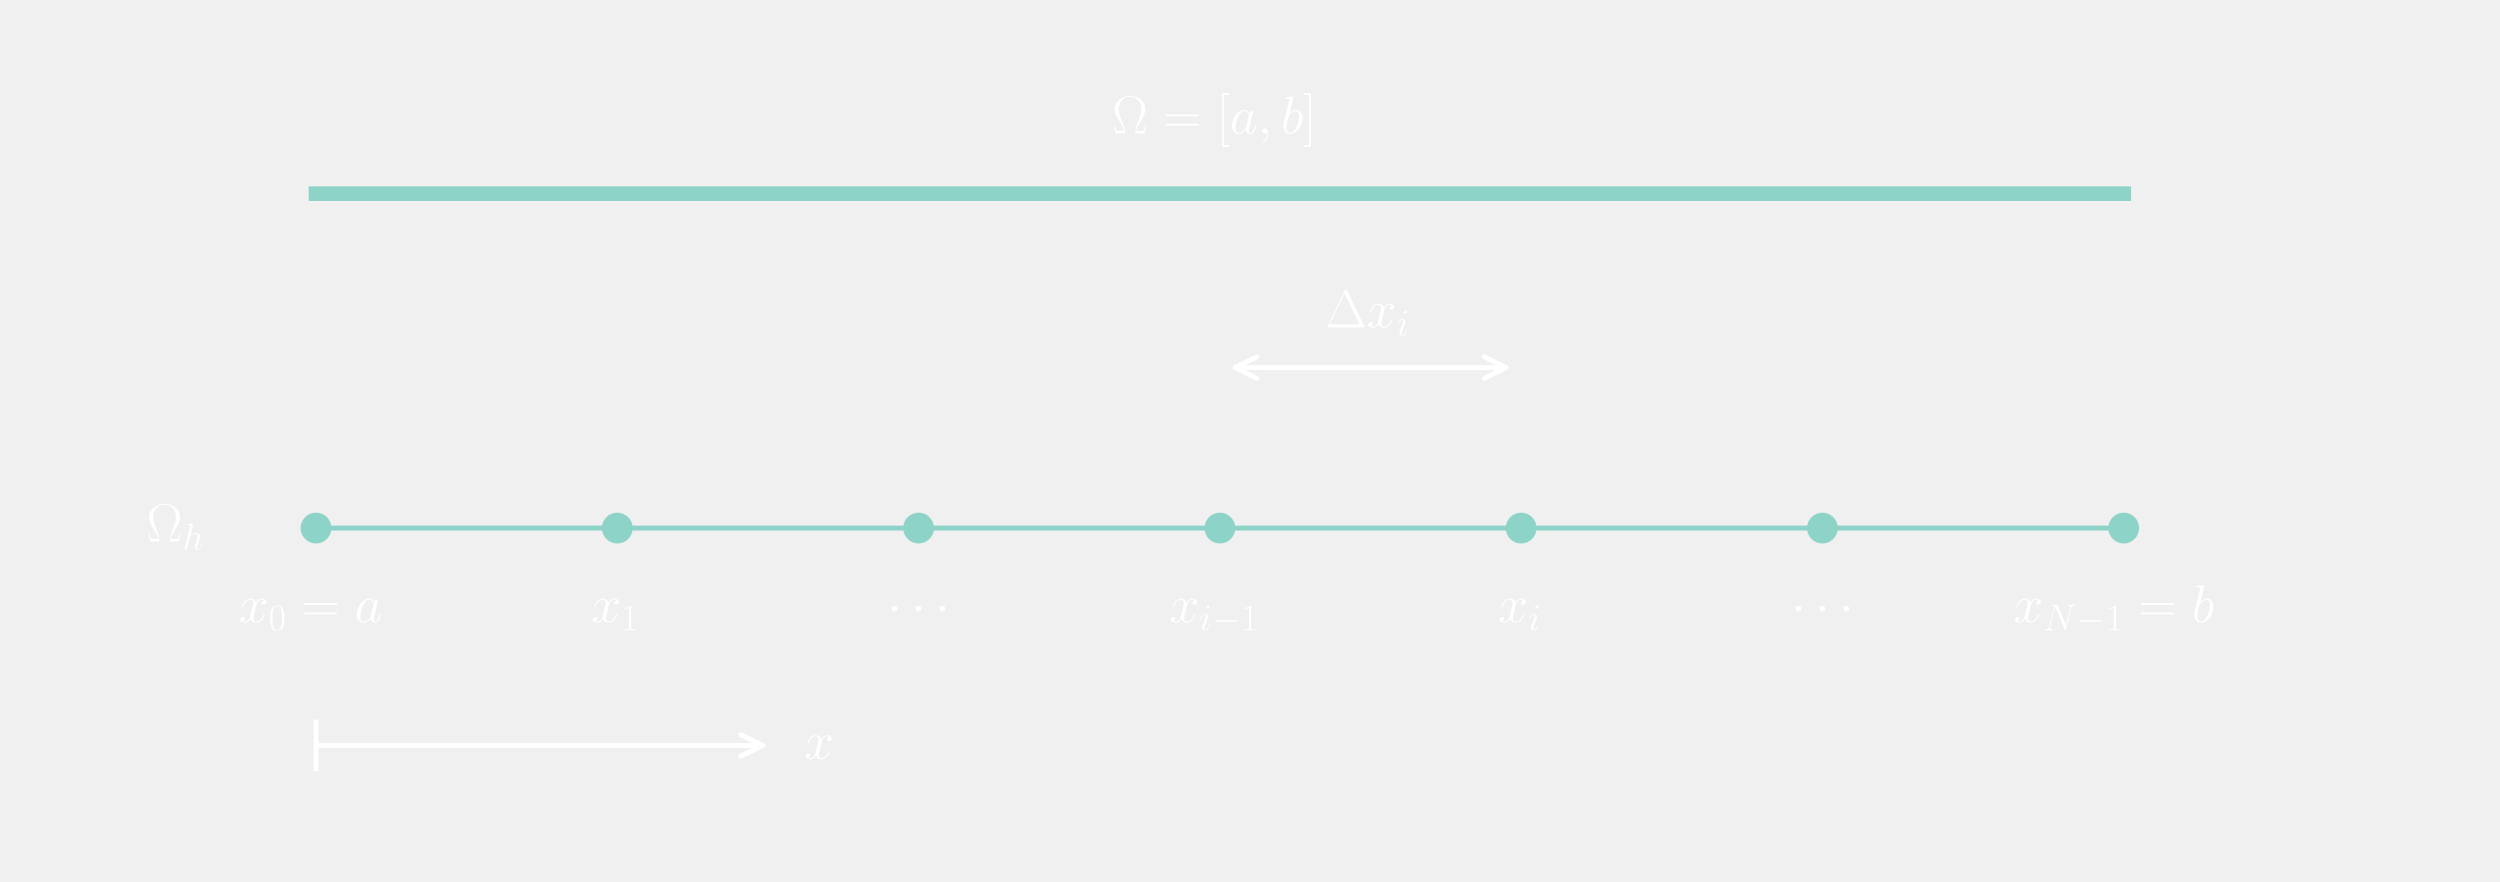
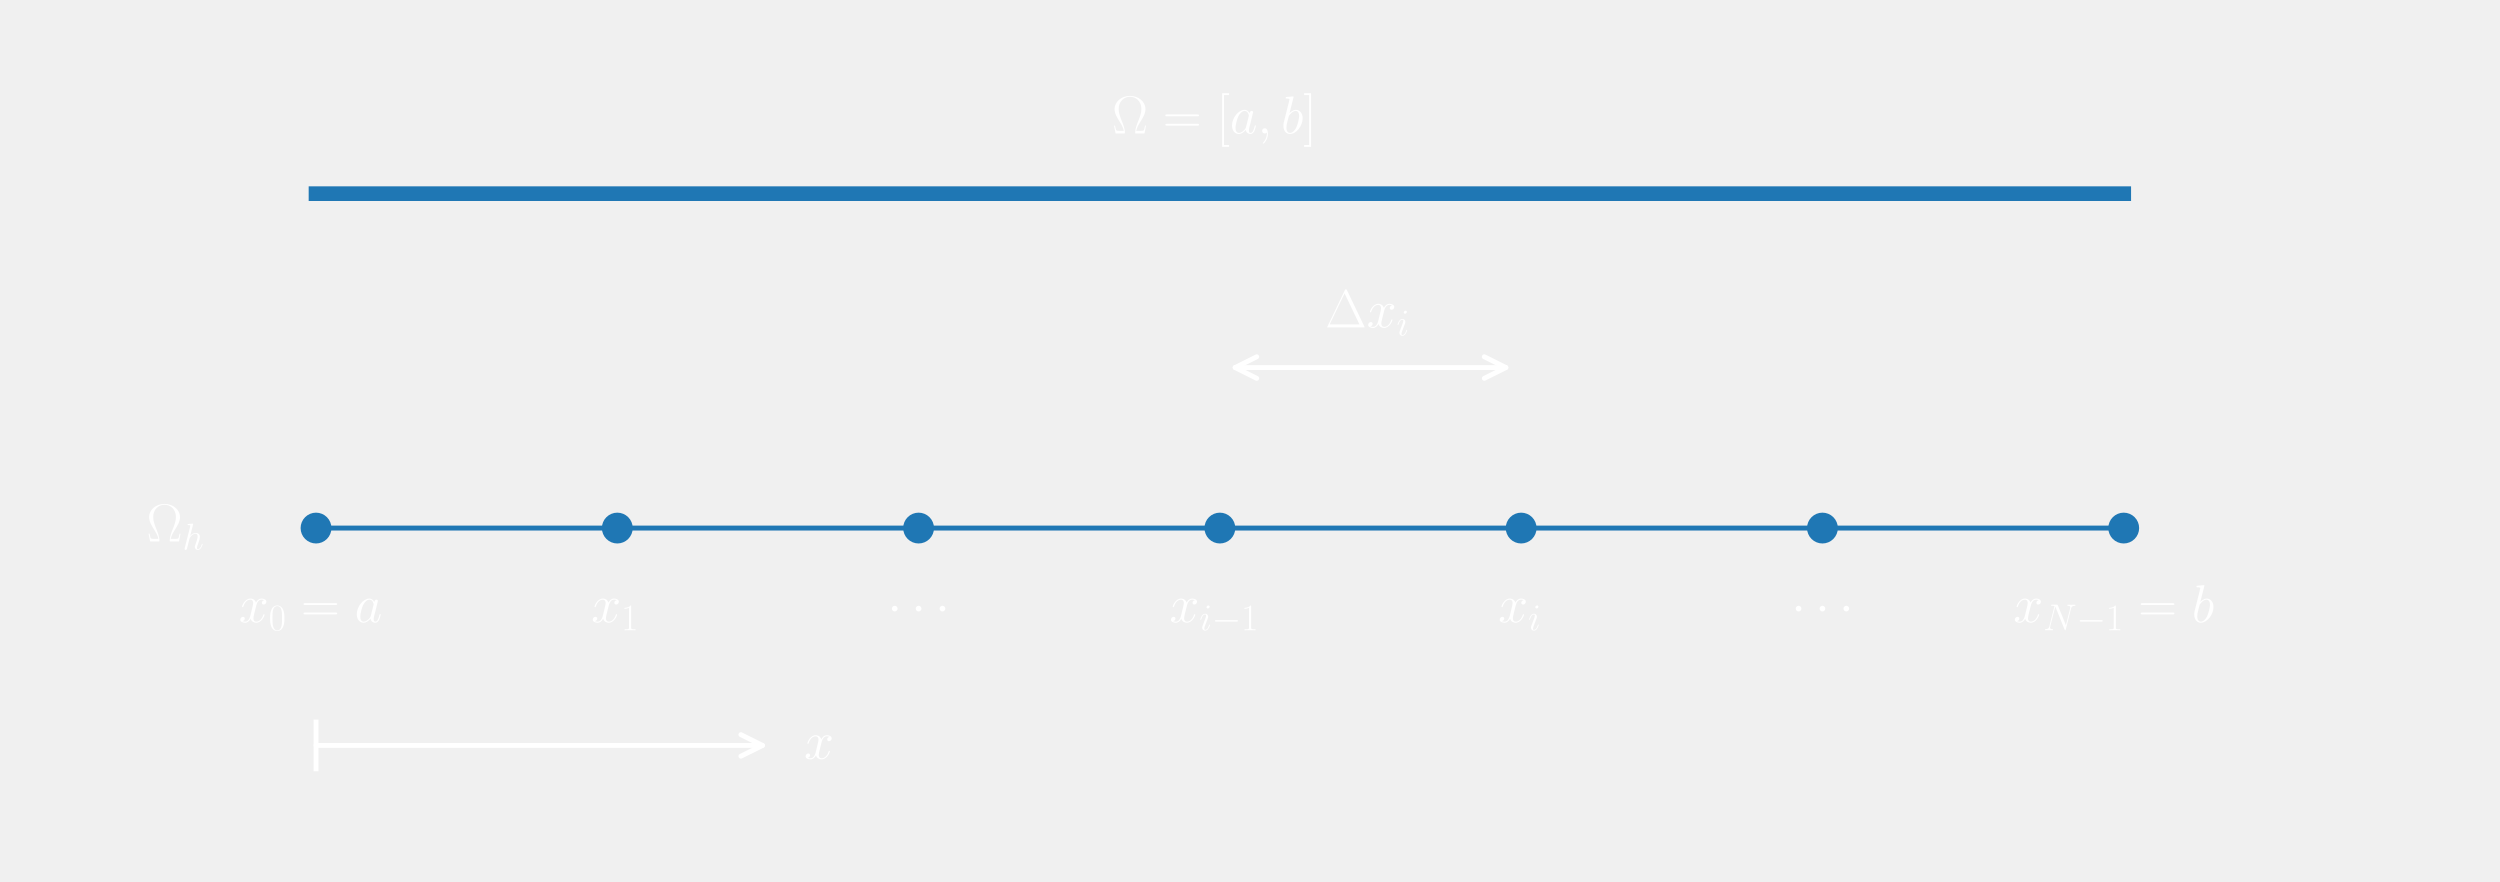
<svg xmlns="http://www.w3.org/2000/svg" xmlns:xlink="http://www.w3.org/1999/xlink" width="510.236pt" height="180pt" viewBox="0 0 510.236 180" version="1.1">
  <defs>
    <style type="text/css">*{stroke-linejoin: round; stroke-linecap: butt}</style>
  </defs>
  <g id="figure_1">
    <g id="patch_1">
      <path d="M 0 180  L 510.236 180  L 510.236 0  L 0 0  L 0 180  z " style="fill: none" />
    </g>
    <g id="axes_1">
      <g id="line2d_1">
-         <path d="M 64.499 39.525  L 433.439 39.525  " clip-path="url(#p7188f79dab)" style="fill: none; stroke: #8dd3c7; stroke-width: 3; stroke-linecap: square" />
+         <path d="M 64.499 39.525  L 433.439 39.525  " clip-path="url(#p52008a0209)" style="fill: none; stroke: #1f77b4; stroke-width: 3; stroke-linecap: square" />
      </g>
      <g id="line2d_2">
-         <path d="M 64.499 107.775  L 125.989 107.775  L 187.479 107.775  L 248.969 107.775  L 310.459 107.775  L 371.949 107.775  L 433.439 107.775  " clip-path="url(#p7188f79dab)" style="fill: none; stroke: #8dd3c7; stroke-linecap: square" />
+         <path d="M 64.499 107.775  L 125.989 107.775  L 187.479 107.775  L 248.969 107.775  L 310.459 107.775  L 371.949 107.775  L 433.439 107.775  " clip-path="url(#p52008a0209)" style="fill: none; stroke: #1f77b4; stroke-linecap: square" />
      </g>
      <g id="line2d_3">
-         <path d="M 64.499 156.915  L 64.499 147.36  " clip-path="url(#p7188f79dab)" style="fill: none; stroke: #ffffff; stroke-linecap: square" />
+         <path d="M 64.499 156.915  L 64.499 147.36  " clip-path="url(#p52008a0209)" style="fill: none; stroke: #ffffff; stroke-linecap: square" />
      </g>
      <g id="text_1">
        <g style="fill: #ffffff" transform="translate(226.9784 27.24) scale(0.11 -0.11)">
          <defs>
            <path id="CMR17-b" d="M 4038 935  L 3923 935  C 3865 640 3846 563 3814 461  C 3782 364 3763 313 3392 313  L 2873 313  C 2944 685 3097 961 3366 1390  C 3699 1935 3974 2377 3974 2909  C 3974 3775 3155 4480 2137 4480  C 1094 4480 294 3768 294 2909  C 294 2377 576 1922 889 1416  C 1171 961 1324 685 1395 313  L 876 313  C 512 313 492 364 460 454  C 422 557 409 640 345 935  L 230 935  L 416 0  L 1382 0  C 1516 0 1523 6 1523 102  C 1523 557 1286 1153 1177 1428  C 972 1928 780 2416 780 2916  C 780 3871 1465 4377 2131 4377  C 2828 4377 3488 3852 3488 2916  C 3488 2422 3315 1980 3078 1396  C 2976 1134 2745 550 2745 102  C 2745 0 2752 0 2886 0  L 3853 0  L 4038 935  z " transform="scale(0.015625)" />
            <path id="CMR17-3f" d="M 4115 2048  C 4211 2048 4307 2048 4307 2156  C 4307 2272 4198 2272 4089 2272  L 512 2272  C 403 2272 294 2272 294 2156  C 294 2048 390 2048 486 2048  L 4115 2048  z M 4089 927  C 4198 927 4307 927 4307 1043  C 4307 1152 4211 1152 4115 1152  L 486 1152  C 390 1152 294 1152 294 1043  C 294 927 403 927 512 927  L 4089 927  z " transform="scale(0.015625)" />
            <path id="CMR17-5d" d="M 1504 -1600  L 1504 -1376  L 902 -1376  L 902 4575  L 1504 4575  L 1504 4800  L 678 4800  L 678 -1600  L 1504 -1600  z " transform="scale(0.015625)" />
            <path id="CMMI12-62" d="M 1926 759  C 1894 651 1894 638 1804 517  C 1664 338 1382 64 1081 64  C 819 64 672 300 672 676  C 672 1028 870 1743 992 2011  C 1209 2458 1510 2687 1760 2687  C 2182 2687 2265 2164 2265 2113  C 2265 2107 2246 2024 2240 2011  L 1926 759  z M 2336 2394  C 2265 2560 2092 2816 1760 2816  C 1036 2816 256 1883 256 938  C 256 306 627 -64 1062 -64  C 1414 -64 1715 210 1894 421  C 1958 44 2259 -64 2451 -64  C 2643 -64 2796 51 2912 280  C 3014 496 3104 885 3104 910  C 3104 942 3078 968 3040 968  C 2982 968 2976 936 2950 840  C 2854 465 2732 64 2470 64  C 2284 64 2272 229 2272 356  C 2272 503 2291 573 2348 821  C 2393 980 2425 1120 2476 1305  C 2713 2260 2771 2489 2771 2528  C 2771 2617 2700 2688 2604 2688  C 2400 2688 2348 2464 2336 2388  L 2336 2394  z " transform="scale(0.015625)" />
            <path id="CMMI12-3c" d="M 1248 -26  C 1248 345 1126 620 864 620  C 659 620 556 454 556 313  C 556 172 652 0 870 0  C 953 0 1024 25 1081 83  C 1094 96 1100 96 1107 96  C 1120 96 1120 6 1120 -26  C 1120 -233 1081 -642 710 -1051  C 640 -1127 640 -1140 640 -1152  C 640 -1184 672 -1216 704 -1216  C 755 -1216 1248 -749 1248 -26  z " transform="scale(0.015625)" />
            <path id="CMMI12-63" d="M 1478 4255  C 1484 4281 1497 4319 1497 4351  C 1497 4416 1433 4416 1420 4416  C 1414 4416 1184 4396 1068 4383  C 960 4377 864 4364 748 4358  C 595 4345 550 4339 550 4223  C 550 4159 614 4159 678 4159  C 1004 4159 1004 4103 1004 4040  C 1004 3995 953 3812 928 3699  L 774 3093  C 710 2841 345 1392 320 1277  C 288 1117 288 1008 288 925  C 288 274 652 -64 1068 -64  C 1811 -64 2579 887 2579 1813  C 2579 2400 2246 2816 1766 2816  C 1433 2816 1132 2541 1011 2413  L 1478 4255  z M 1075 64  C 870 64 646 217 646 715  C 646 925 665 1047 780 1494  C 800 1577 902 1985 928 2068  C 940 2119 1318 2687 1753 2687  C 2035 2687 2163 2407 2163 2075  C 2163 1768 1984 1047 1824 715  C 1664 370 1369 64 1075 64  z " transform="scale(0.015625)" />
            <path id="CMR17-5f" d="M 915 4800  L 89 4800  L 89 4575  L 691 4575  L 691 -1376  L 89 -1376  L 89 -1600  L 915 -1600  L 915 4800  z " transform="scale(0.015625)" />
          </defs>
          <use xlink:href="#CMR17-b" transform="scale(0.996264)" />
          <use xlink:href="#CMR17-3f" transform="translate(94.18389 0) scale(0.996264)" />
          <use xlink:href="#CMR17-5d" transform="translate(193.5727 0) scale(0.996264)" />
          <use xlink:href="#CMMI12-62" transform="translate(218.4437 0) scale(0.996264)" />
          <use xlink:href="#CMMI12-3c" transform="translate(269.6516 0) scale(0.996264)" />
          <use xlink:href="#CMMI12-63" transform="translate(313.3532 0) scale(0.996264)" />
          <use xlink:href="#CMR17-5f" transform="translate(354.8291 0) scale(0.996264)" />
        </g>
      </g>
      <g id="PathCollection_1">
        <defs>
-           <path id="m492956f697" d="M 0 2.646  C 0.702 2.646 1.375 2.367 1.871 1.871  C 2.367 1.375 2.646 0.702 2.646 0  C 2.646 -0.702 2.367 -1.375 1.871 -1.871  C 1.375 -2.367 0.702 -2.646 0 -2.646  C -0.702 -2.646 -1.375 -2.367 -1.871 -1.871  C -2.367 -1.375 -2.646 -0.702 -2.646 0  C -2.646 0.702 -2.367 1.375 -1.871 1.871  C -1.375 2.367 -0.702 2.646 0 2.646  z " style="stroke: #8dd3c7" />
+           <path id="me85c08a5b9" d="M 0 2.646  C 0.702 2.646 1.375 2.367 1.871 1.871  C 2.367 1.375 2.646 0.702 2.646 0  C 2.646 -0.702 2.367 -1.375 1.871 -1.871  C 1.375 -2.367 0.702 -2.646 0 -2.646  C -0.702 -2.646 -1.375 -2.367 -1.871 -1.871  C -2.367 -1.375 -2.646 -0.702 -2.646 0  C -2.646 0.702 -2.367 1.375 -1.871 1.871  C -1.375 2.367 -0.702 2.646 0 2.646  z " style="stroke: #1f77b4" />
        </defs>
-         <g clip-path="url(#p7188f79dab)">
-           <use xlink:href="#m492956f697" x="64.499" y="107.775" style="fill: #8dd3c7; stroke: #8dd3c7" />
-           <use xlink:href="#m492956f697" x="125.989" y="107.775" style="fill: #8dd3c7; stroke: #8dd3c7" />
-           <use xlink:href="#m492956f697" x="187.479" y="107.775" style="fill: #8dd3c7; stroke: #8dd3c7" />
-           <use xlink:href="#m492956f697" x="248.969" y="107.775" style="fill: #8dd3c7; stroke: #8dd3c7" />
-           <use xlink:href="#m492956f697" x="310.459" y="107.775" style="fill: #8dd3c7; stroke: #8dd3c7" />
-           <use xlink:href="#m492956f697" x="371.949" y="107.775" style="fill: #8dd3c7; stroke: #8dd3c7" />
-           <use xlink:href="#m492956f697" x="433.439" y="107.775" style="fill: #8dd3c7; stroke: #8dd3c7" />
+         <g clip-path="url(#p52008a0209)">
+           <use xlink:href="#me85c08a5b9" x="64.499" y="107.775" style="fill: #1f77b4; stroke: #1f77b4" />
+           <use xlink:href="#me85c08a5b9" x="125.989" y="107.775" style="fill: #1f77b4; stroke: #1f77b4" />
+           <use xlink:href="#me85c08a5b9" x="187.479" y="107.775" style="fill: #1f77b4; stroke: #1f77b4" />
+           <use xlink:href="#me85c08a5b9" x="248.969" y="107.775" style="fill: #1f77b4; stroke: #1f77b4" />
+           <use xlink:href="#me85c08a5b9" x="310.459" y="107.775" style="fill: #1f77b4; stroke: #1f77b4" />
+           <use xlink:href="#me85c08a5b9" x="371.949" y="107.775" style="fill: #1f77b4; stroke: #1f77b4" />
+           <use xlink:href="#me85c08a5b9" x="433.439" y="107.775" style="fill: #1f77b4; stroke: #1f77b4" />
        </g>
      </g>
      <g id="text_2">
        <g style="fill: #ffffff" transform="translate(48.73193 126.9878) scale(0.11 -0.11)">
          <defs>
            <path id="CMMI12-79" d="M 3033 2624  C 2828 2585 2752 2431 2752 2310  C 2752 2156 2873 2105 2963 2105  C 3155 2105 3289 2271 3289 2444  C 3289 2694 2982 2816 2713 2816  C 2323 2816 2105 2451 2048 2329  C 1900 2790 1504 2816 1388 2816  C 736 2816 390 1993 390 1849  C 390 1823 416 1790 460 1790  C 512 1790 524 1829 537 1855  C 755 2572 1184 2687 1369 2687  C 1657 2687 1715 2438 1715 2284  C 1715 2143 1676 1993 1600 1678  L 1382 778  C 1286 390 1100 64 761 64  C 729 64 569 64 435 126  C 665 166 716 358 716 435  C 716 563 620 640 499 640  C 345 640 179 505 179 300  C 179 57 480 -64 755 -64  C 1062 -64 1280 153 1414 415  C 1516 64 1836 -64 2073 -64  C 2726 -64 3072 751 3072 896  C 3072 929 3046 955 3008 955  C 2950 955 2944 922 2924 870  C 2752 300 2380 64 2092 64  C 1868 64 1747 204 1747 467  C 1747 607 1772 712 1875 1146  L 2099 2039  C 2195 2425 2412 2687 2707 2687  C 2720 2687 2899 2687 3033 2624  z " transform="scale(0.015625)" />
            <path id="CMR17-32" d="M 2688 2038  C 2688 2430 2681 3099 2412 3613  C 2176 4063 1798 4224 1465 4224  C 1158 4224 768 4082 524 3620  C 268 3137 243 2539 243 2038  C 243 1671 249 1112 448 623  C 723 -39 1216 -128 1465 -128  C 1760 -128 2208 -7 2470 604  C 2662 1048 2688 1568 2688 2038  z M 1465 -26  C 1056 -26 812 328 723 816  C 652 1196 652 1749 652 2109  C 652 2604 652 3015 736 3407  C 857 3954 1216 4121 1465 4121  C 1728 4121 2067 3947 2188 3420  C 2272 3054 2278 2623 2278 2109  C 2278 1691 2278 1176 2201 797  C 2067 96 1689 -26 1465 -26  z " transform="scale(0.015625)" />
          </defs>
          <use xlink:href="#CMMI12-79" transform="scale(0.996264)" />
          <use xlink:href="#CMR17-32" transform="translate(55.43406 -14.94392) scale(0.697382)" />
          <use xlink:href="#CMR17-3f" transform="translate(115.5894 0) scale(0.996264)" />
          <use xlink:href="#CMMI12-62" transform="translate(214.9782 0) scale(0.996264)" />
        </g>
      </g>
      <g id="text_3">
        <g style="fill: #ffffff" transform="translate(120.6733 126.9878) scale(0.11 -0.11)">
          <defs>
            <path id="CMR17-33" d="M 1702 4083  C 1702 4217 1696 4224 1606 4224  C 1356 3927 979 3833 620 3820  C 601 3820 569 3820 563 3808  C 556 3795 556 3782 556 3648  C 755 3648 1088 3686 1344 3839  L 1344 467  C 1344 243 1331 166 780 166  L 588 166  L 588 0  C 896 6 1216 12 1523 12  C 1830 12 2150 6 2457 0  L 2457 166  L 2265 166  C 1715 166 1702 236 1702 467  L 1702 4083  z " transform="scale(0.015625)" />
          </defs>
          <use xlink:href="#CMMI12-79" transform="scale(0.996264)" />
          <use xlink:href="#CMR17-33" transform="translate(55.43406 -14.94392) scale(0.697382)" />
        </g>
      </g>
      <g id="text_4">
        <g style="fill: #ffffff" transform="translate(181.0864 126.9878) scale(0.11 -0.11)">
          <defs>
            <path id="CMSY10-2" d="M 1228 1619  C 1228 1804 1075 1958 889 1958  C 704 1958 550 1804 550 1619  C 550 1433 704 1280 889 1280  C 1075 1280 1228 1433 1228 1619  z " transform="scale(0.015625)" />
          </defs>
          <use xlink:href="#CMSY10-2" transform="scale(0.996264)" />
          <use xlink:href="#CMSY10-2" transform="translate(44.27849 0) scale(0.996264)" />
          <use xlink:href="#CMSY10-2" transform="translate(88.55698 0) scale(0.996264)" />
        </g>
      </g>
      <g id="text_5">
        <g style="fill: #ffffff" transform="translate(238.6783 126.9878) scale(0.11 -0.11)">
          <defs>
            <path id="CMMI12-6a" d="M 1811 913  C 1811 945 1785 970 1747 970  C 1689 970 1683 951 1651 842  C 1484 261 1222 64 1011 64  C 934 64 844 83 844 274  C 844 447 921 638 992 830  L 1440 2017  C 1459 2068 1504 2183 1504 2305  C 1504 2573 1312 2816 998 2816  C 409 2816 172 1890 172 1838  C 172 1813 198 1781 243 1781  C 300 1781 307 1807 332 1896  C 486 2432 729 2687 979 2687  C 1036 2687 1145 2681 1145 2477  C 1145 2311 1062 2100 1011 1960  L 563 772  C 524 670 486 568 486 453  C 486 166 684 -64 992 -64  C 1580 -64 1811 868 1811 913  z M 1760 4012  C 1760 4108 1683 4224 1542 4224  C 1395 4224 1228 4083 1228 3916  C 1228 3756 1363 3705 1440 3705  C 1612 3705 1760 3871 1760 4012  z " transform="scale(0.015625)" />
            <path id="CMSY10-1" d="M 4217 1472  C 4326 1472 4441 1472 4441 1600  C 4441 1728 4326 1728 4217 1728  L 755 1728  C 646 1728 531 1728 531 1600  C 531 1472 646 1472 755 1472  L 4217 1472  z " transform="scale(0.015625)" />
          </defs>
          <use xlink:href="#CMMI12-79" transform="scale(0.996264)" />
          <use xlink:href="#CMMI12-6a" transform="translate(55.43406 -14.94392) scale(0.697382)" />
          <use xlink:href="#CMSY10-1" transform="translate(78.72897 -14.94392) scale(0.697382)" />
          <use xlink:href="#CMR17-33" transform="translate(132.97 -14.94392) scale(0.697382)" />
        </g>
      </g>
      <g id="text_6">
        <g style="fill: #ffffff" transform="translate(305.7772 126.9878) scale(0.11 -0.11)">
          <use xlink:href="#CMMI12-79" transform="scale(0.996264)" />
          <use xlink:href="#CMMI12-6a" transform="translate(55.43406 -14.94392) scale(0.697382)" />
        </g>
      </g>
      <g id="text_7">
        <g style="fill: #ffffff" transform="translate(365.5565 126.9878) scale(0.11 -0.11)">
          <use xlink:href="#CMSY10-2" transform="scale(0.996264)" />
          <use xlink:href="#CMSY10-2" transform="translate(44.27849 0) scale(0.996264)" />
          <use xlink:href="#CMSY10-2" transform="translate(88.55698 0) scale(0.996264)" />
        </g>
      </g>
      <g id="text_8">
        <g style="fill: #ffffff" transform="translate(410.9101 126.9878) scale(0.11 -0.11)">
          <defs>
            <path id="CMMI12-4f" d="M 4736 3682  C 4806 3956 4909 4147 5395 4166  C 5414 4166 5491 4172 5491 4281  C 5491 4352 5433 4352 5408 4352  C 5280 4352 4953 4339 4825 4339  L 4518 4339  C 4429 4339 4313 4352 4224 4352  C 4185 4352 4109 4352 4109 4230  C 4109 4166 4160 4166 4205 4166  C 4589 4153 4614 4007 4614 3892  C 4614 3835 4608 3816 4589 3726  L 3865 854  L 2496 4243  C 2451 4345 2444 4352 2304 4352  L 1523 4352  C 1395 4352 1337 4352 1337 4230  C 1337 4166 1382 4166 1504 4166  C 1536 4166 1913 4166 1913 4109  C 1913 4096 1900 4045 1894 4026  L 1043 650  C 966 338 812 204 390 185  C 358 185 294 179 294 64  C 294 0 358 0 377 0  C 505 0 832 12 960 12  L 1267 12  C 1356 12 1465 0 1555 0  C 1600 0 1670 0 1670 121  C 1670 179 1606 185 1580 185  C 1369 191 1164 230 1164 459  C 1164 510 1177 567 1190 618  L 2054 4026  C 2092 3962 2092 3949 2118 3892  L 3641 115  C 3673 38 3686 0 3744 0  C 3808 0 3814 19 3840 128  L 4736 3682  z " transform="scale(0.015625)" />
          </defs>
          <use xlink:href="#CMMI12-79" transform="scale(0.996264)" />
          <use xlink:href="#CMMI12-4f" transform="translate(55.43406 -14.94392) scale(0.697382)" />
          <use xlink:href="#CMSY10-1" transform="translate(117.399 -14.94392) scale(0.697382)" />
          <use xlink:href="#CMR17-33" transform="translate(171.64 -14.94392) scale(0.697382)" />
          <use xlink:href="#CMR17-3f" transform="translate(231.7953 0) scale(0.996264)" />
          <use xlink:href="#CMMI12-63" transform="translate(331.1841 0) scale(0.996264)" />
        </g>
      </g>
      <g id="text_9">
        <g style="fill: #ffffff" transform="translate(29.93217 110.5147) scale(0.11 -0.11)">
          <defs>
            <path id="CMMI12-69" d="M 1798 4255  C 1804 4281 1817 4319 1817 4351  C 1817 4416 1753 4416 1740 4416  C 1734 4416 1420 4390 1388 4383  C 1280 4377 1184 4364 1068 4358  C 908 4345 864 4339 864 4223  C 864 4159 915 4159 1004 4159  C 1318 4159 1324 4103 1324 4040  C 1324 4002 1312 3951 1305 3932  L 377 249  C 352 153 352 140 352 102  C 352 -39 460 -64 524 -64  C 633 -64 716 19 748 89  L 1036 1245  C 1068 1385 1107 1519 1139 1660  C 1209 1928 1209 1934 1331 2119  C 1452 2305 1740 2687 2233 2687  C 2489 2687 2579 2496 2579 2241  C 2579 1883 2329 1187 2188 804  C 2131 651 2099 568 2099 453  C 2099 166 2297 -64 2604 -64  C 3200 -64 3424 874 3424 913  C 3424 945 3398 970 3360 970  C 3302 970 3296 951 3264 842  C 3116 332 2880 64 2624 64  C 2560 64 2457 70 2457 274  C 2457 440 2534 645 2560 715  C 2675 1021 2963 1775 2963 2145  C 2963 2528 2739 2816 2252 2816  C 1888 2816 1568 2643 1305 2311  L 1798 4255  z " transform="scale(0.015625)" />
          </defs>
          <use xlink:href="#CMR17-b" transform="scale(0.996264)" />
          <use xlink:href="#CMMI12-69" transform="translate(66.50988 -14.94392) scale(0.697382)" />
        </g>
      </g>
      <g id="patch_2">
        <path d="M 252.088 75.015  Q 279.714 75.015 307.34 75.015  " style="fill: none; stroke: #ffffff; stroke-linecap: round" />
        <path d="M 256.488 77.215  L 252.088 75.015  L 256.488 72.815  " style="fill: none; stroke: #ffffff; stroke-linecap: round" />
        <path d="M 302.94 72.815  L 307.34 75.015  L 302.94 77.215  " style="fill: none; stroke: #ffffff; stroke-linecap: round" />
      </g>
      <g id="text_10">
        <g style="fill: #ffffff" transform="translate(270.4659 66.825) scale(0.11 -0.11)">
          <defs>
            <path id="CMR17-2" d="M 2598 4435  C 2547 4544 2521 4544 2470 4544  C 2393 4544 2387 4531 2342 4441  L 268 108  C 262 96 236 38 236 32  C 236 6 243 0 358 0  L 4576 0  C 4691 0 4697 6 4697 32  C 4697 38 4672 96 4665 108  L 2598 4435  z M 2310 4056  L 4083 358  L 531 358  L 2310 4056  z " transform="scale(0.015625)" />
          </defs>
          <use xlink:href="#CMR17-2" transform="scale(0.996264)" />
          <use xlink:href="#CMMI12-79" transform="translate(76.91959 0) scale(0.996264)" />
          <use xlink:href="#CMMI12-6a" transform="translate(132.3536 -14.94392) scale(0.697382)" />
        </g>
      </g>
      <g id="patch_3">
        <path d="M 64.499 152.137  Q 110.617 152.137 155.616 152.137  " style="fill: none; stroke: #ffffff; stroke-linecap: round" />
        <path d="M 151.216 149.938  L 155.616 152.137  L 151.216 154.338  " style="fill: none; stroke: #ffffff; stroke-linecap: round" />
      </g>
      <g id="text_11">
        <g style="fill: #ffffff" transform="translate(164.1129 154.8772) scale(0.11 -0.11)">
          <use xlink:href="#CMMI12-79" transform="scale(0.996264)" />
        </g>
      </g>
    </g>
  </g>
  <defs>
-     <clipPath id="p7188f79dab">
+     <clipPath id="p52008a0209">
      <rect x="15.307" y="5.4" width="479.622" height="163.8" />
    </clipPath>
  </defs>
</svg>
